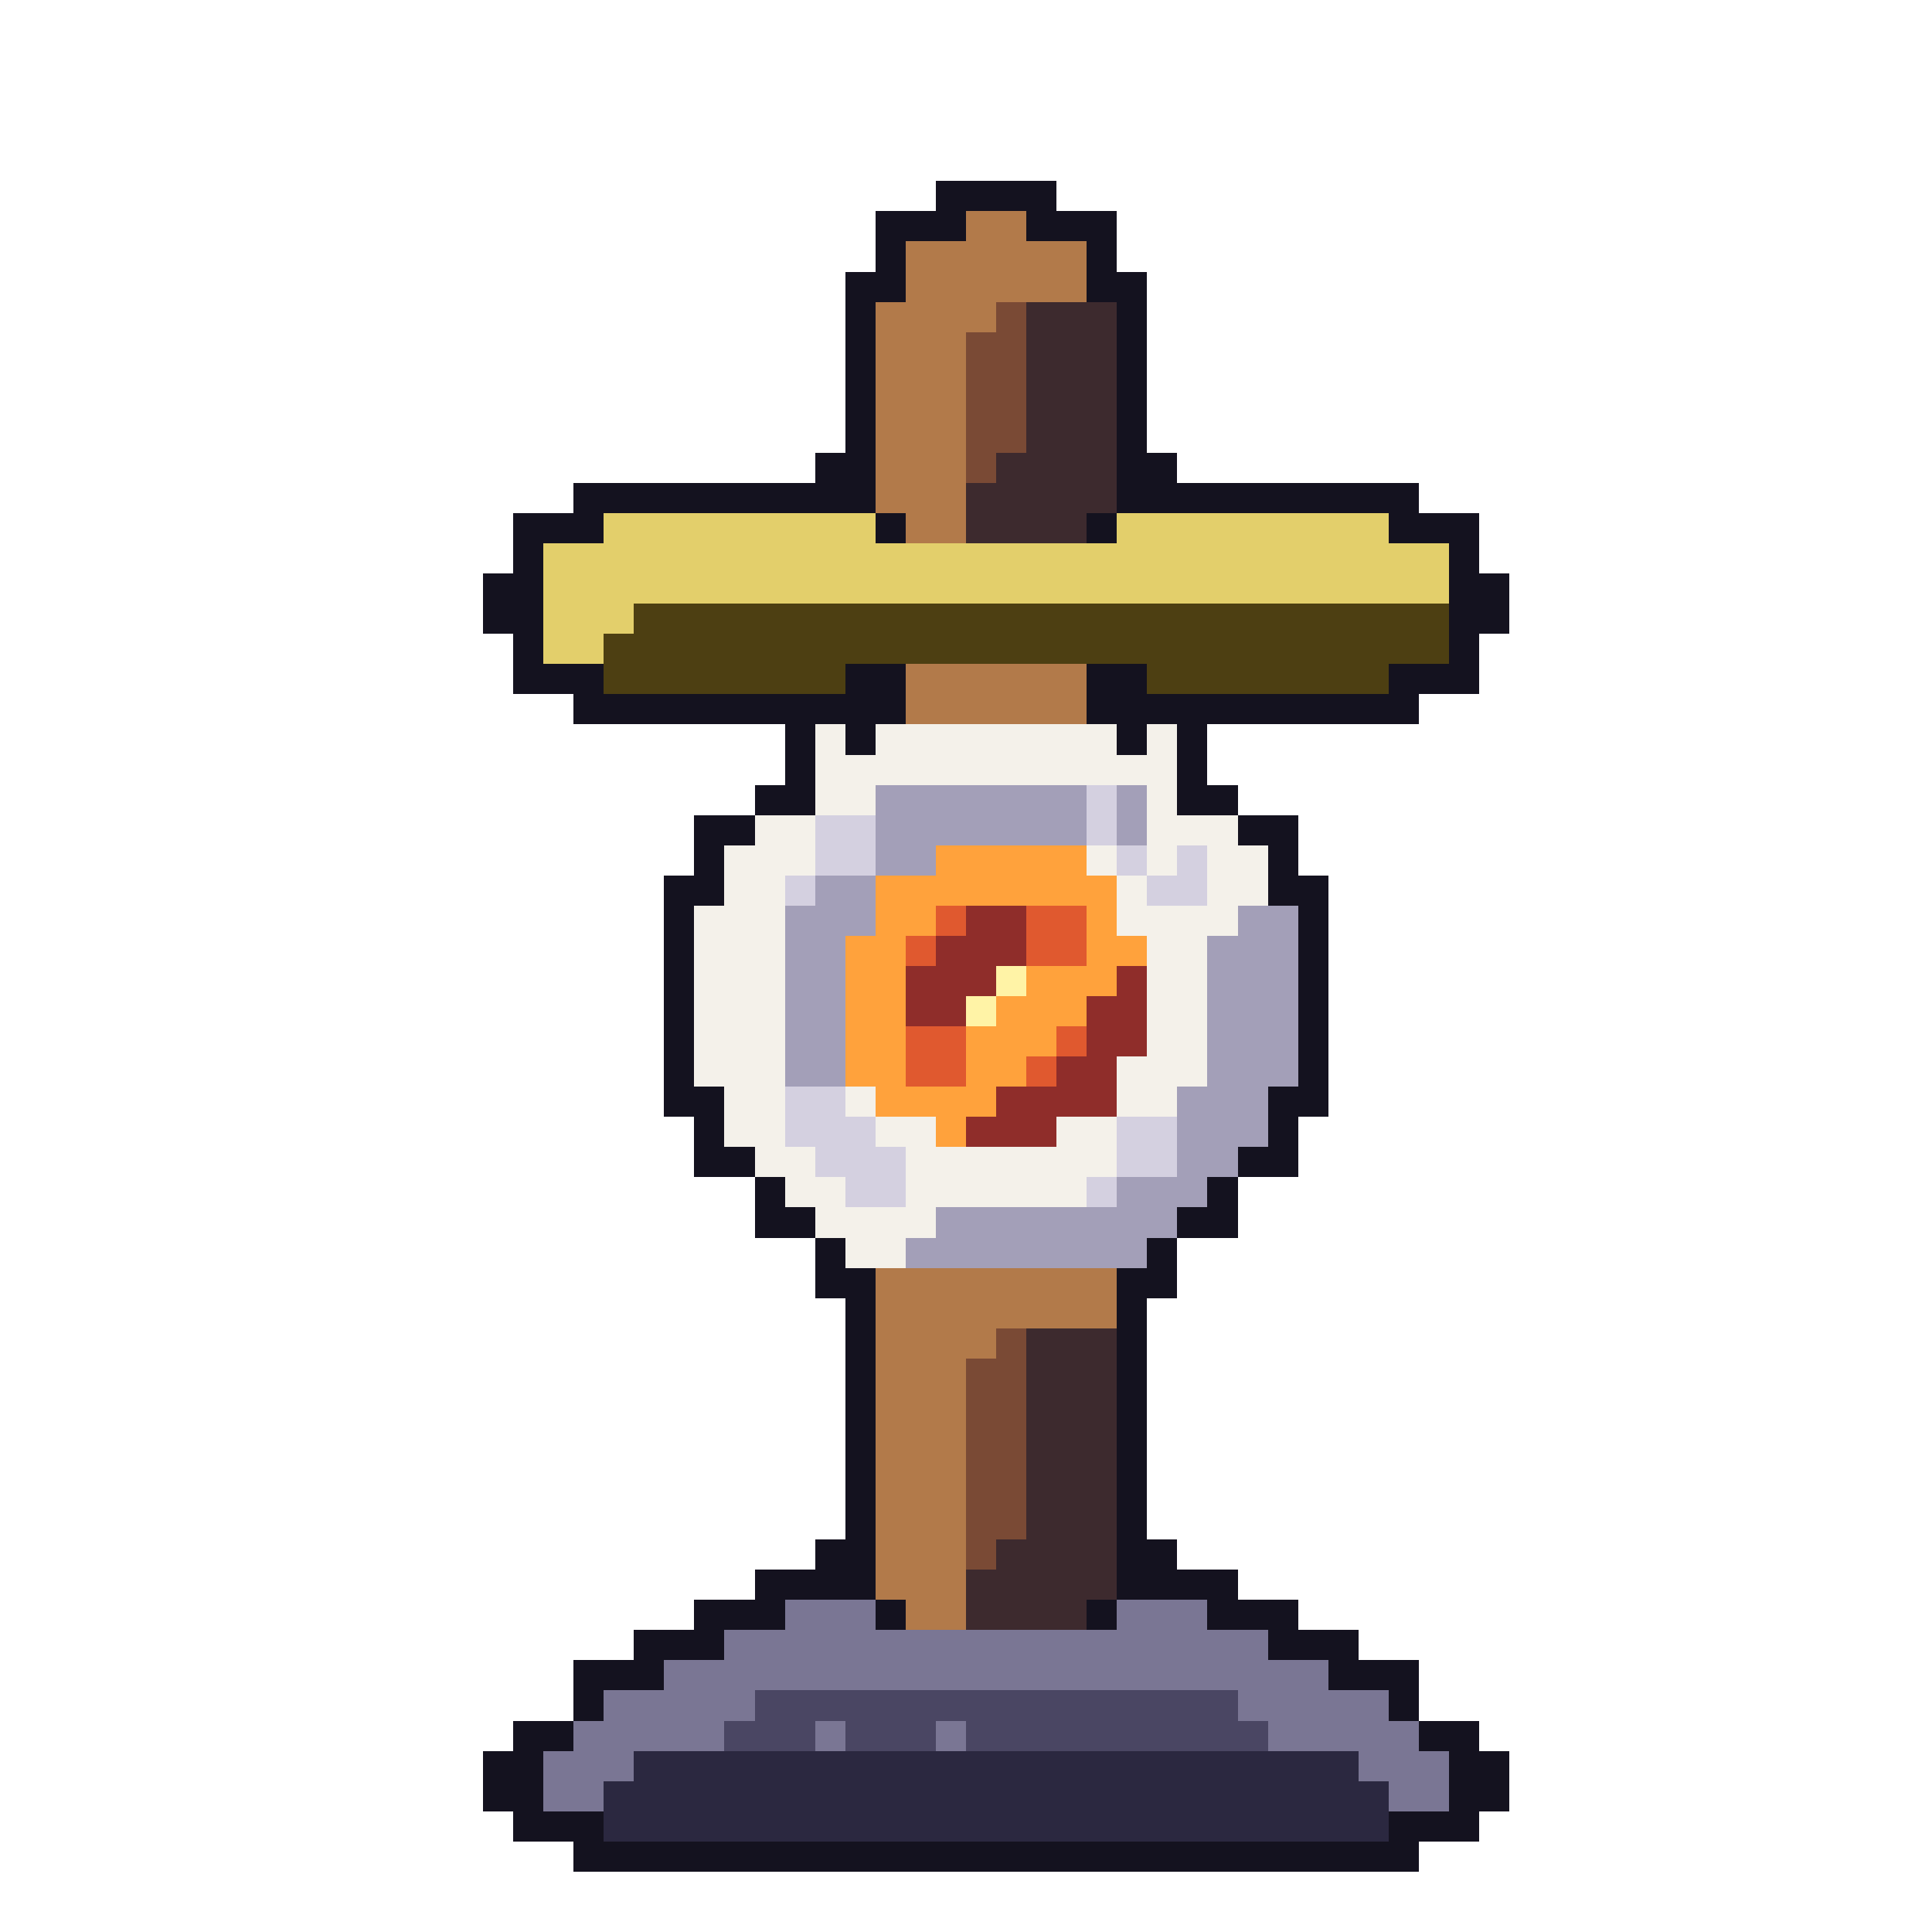
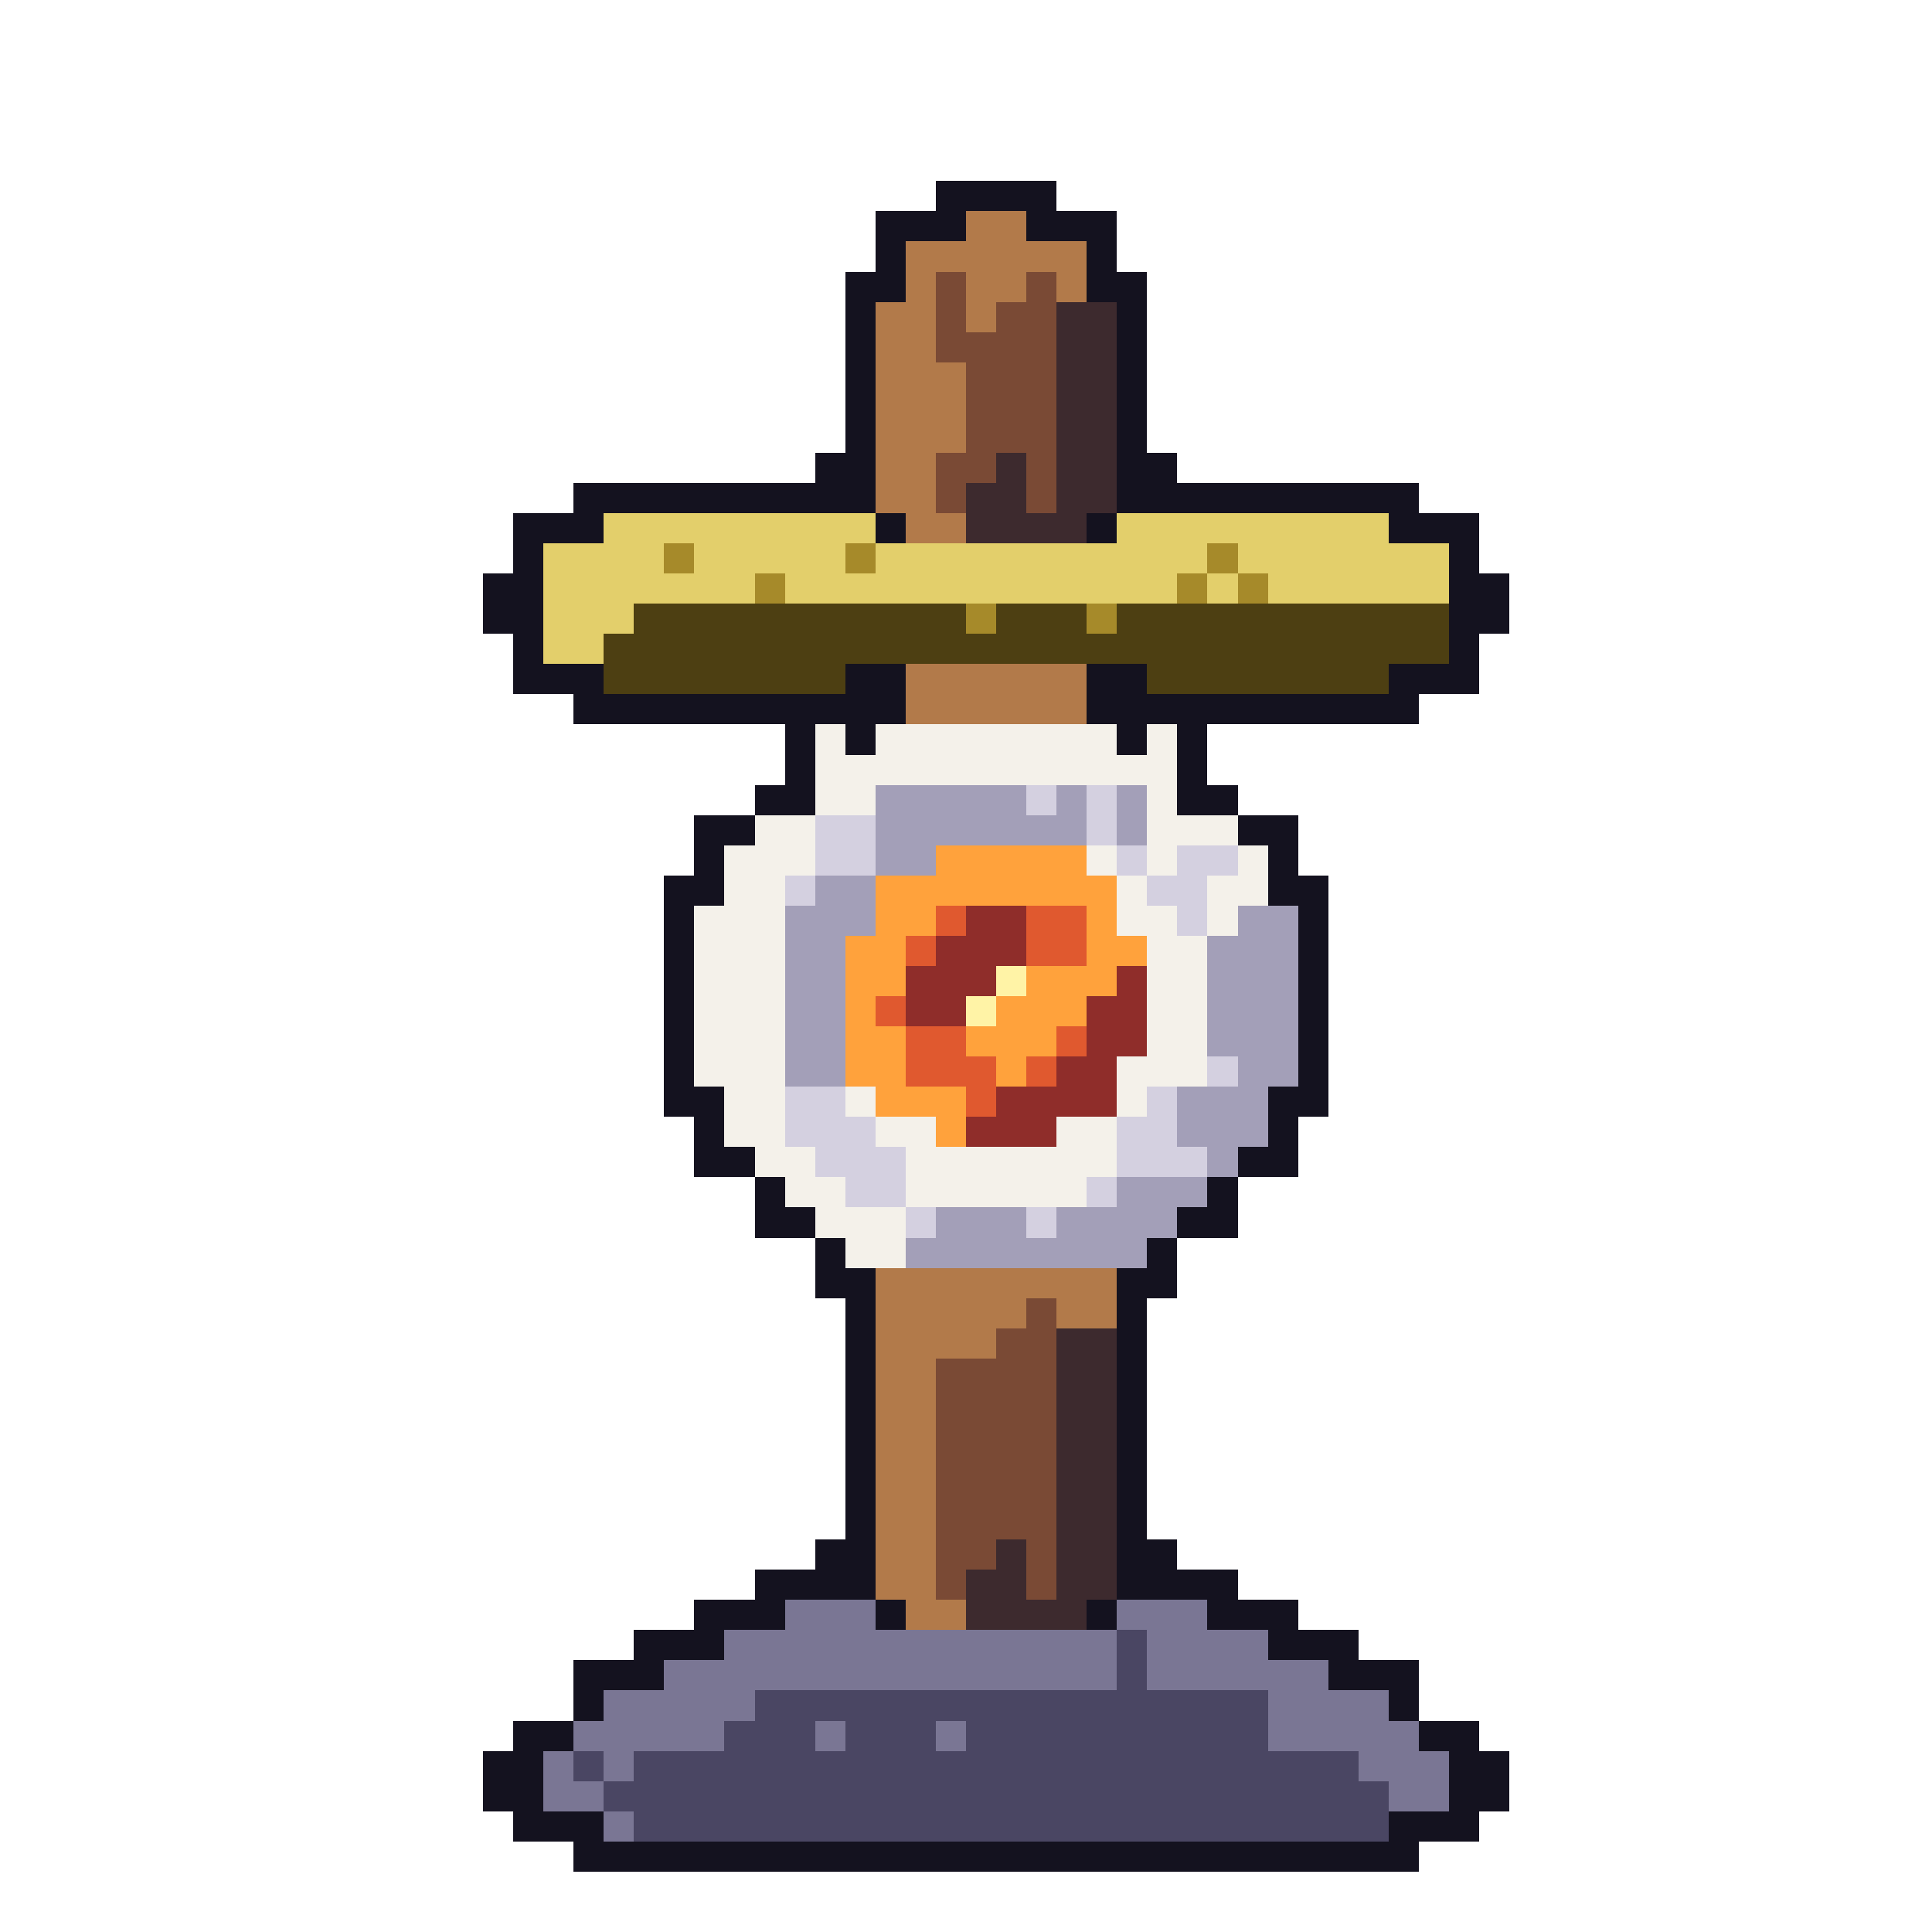
<svg xmlns="http://www.w3.org/2000/svg" width="64" height="64" viewBox="0 0 64 64" shape-rendering="crispEdges">
  <rect x="31" y="6" width="4" height="1" fill="#14121f" />
  <rect x="29" y="7" width="3" height="1" fill="#14121f" />
  <rect x="32" y="7" width="2" height="1" fill="#b27a4a" />
  <rect x="34" y="7" width="3" height="1" fill="#14121f" />
  <rect x="29" y="8" width="1" height="1" fill="#14121f" />
  <rect x="30" y="8" width="6" height="1" fill="#b27a4a" />
  <rect x="36" y="8" width="1" height="1" fill="#14121f" />
  <rect x="28" y="9" width="2" height="1" fill="#14121f" />
-   <rect x="30" y="9" width="6" height="1" fill="#b27a4a" />
+   <rect x="30" y="9" width="1" height="1" fill="#b27a4a" />
+   <rect x="31" y="9" width="1" height="1" fill="#7a4a35" />
+   <rect x="32" y="9" width="2" height="1" fill="#b27a4a" />
+   <rect x="34" y="9" width="1" height="1" fill="#7a4a35" />
+   <rect x="35" y="9" width="1" height="1" fill="#b27a4a" />
  <rect x="36" y="9" width="2" height="1" fill="#14121f" />
  <rect x="28" y="10" width="1" height="1" fill="#14121f" />
-   <rect x="29" y="10" width="4" height="1" fill="#b27a4a" />
-   <rect x="33" y="10" width="1" height="1" fill="#7a4a35" />
-   <rect x="34" y="10" width="3" height="1" fill="#3d2a2e" />
+   <rect x="29" y="10" width="2" height="1" fill="#b27a4a" />
+   <rect x="31" y="10" width="1" height="1" fill="#7a4a35" />
+   <rect x="32" y="10" width="1" height="1" fill="#b27a4a" />
+   <rect x="33" y="10" width="2" height="1" fill="#7a4a35" />
+   <rect x="35" y="10" width="2" height="1" fill="#3d2a2e" />
  <rect x="37" y="10" width="1" height="1" fill="#14121f" />
  <rect x="28" y="11" width="1" height="1" fill="#14121f" />
-   <rect x="29" y="11" width="3" height="1" fill="#b27a4a" />
-   <rect x="32" y="11" width="2" height="1" fill="#7a4a35" />
-   <rect x="34" y="11" width="3" height="1" fill="#3d2a2e" />
+   <rect x="29" y="11" width="2" height="1" fill="#b27a4a" />
+   <rect x="31" y="11" width="4" height="1" fill="#7a4a35" />
+   <rect x="35" y="11" width="2" height="1" fill="#3d2a2e" />
  <rect x="37" y="11" width="1" height="1" fill="#14121f" />
  <rect x="28" y="12" width="1" height="1" fill="#14121f" />
  <rect x="29" y="12" width="3" height="1" fill="#b27a4a" />
-   <rect x="32" y="12" width="2" height="1" fill="#7a4a35" />
-   <rect x="34" y="12" width="3" height="1" fill="#3d2a2e" />
+   <rect x="32" y="12" width="3" height="1" fill="#7a4a35" />
+   <rect x="35" y="12" width="2" height="1" fill="#3d2a2e" />
  <rect x="37" y="12" width="1" height="1" fill="#14121f" />
  <rect x="28" y="13" width="1" height="1" fill="#14121f" />
  <rect x="29" y="13" width="3" height="1" fill="#b27a4a" />
-   <rect x="32" y="13" width="2" height="1" fill="#7a4a35" />
-   <rect x="34" y="13" width="3" height="1" fill="#3d2a2e" />
+   <rect x="32" y="13" width="3" height="1" fill="#7a4a35" />
+   <rect x="35" y="13" width="2" height="1" fill="#3d2a2e" />
  <rect x="37" y="13" width="1" height="1" fill="#14121f" />
  <rect x="28" y="14" width="1" height="1" fill="#14121f" />
  <rect x="29" y="14" width="3" height="1" fill="#b27a4a" />
-   <rect x="32" y="14" width="2" height="1" fill="#7a4a35" />
-   <rect x="34" y="14" width="3" height="1" fill="#3d2a2e" />
+   <rect x="32" y="14" width="3" height="1" fill="#7a4a35" />
+   <rect x="35" y="14" width="2" height="1" fill="#3d2a2e" />
  <rect x="37" y="14" width="1" height="1" fill="#14121f" />
  <rect x="27" y="15" width="2" height="1" fill="#14121f" />
-   <rect x="29" y="15" width="3" height="1" fill="#b27a4a" />
-   <rect x="32" y="15" width="1" height="1" fill="#7a4a35" />
-   <rect x="33" y="15" width="4" height="1" fill="#3d2a2e" />
+   <rect x="29" y="15" width="2" height="1" fill="#b27a4a" />
+   <rect x="31" y="15" width="2" height="1" fill="#7a4a35" />
+   <rect x="33" y="15" width="1" height="1" fill="#3d2a2e" />
+   <rect x="34" y="15" width="1" height="1" fill="#7a4a35" />
+   <rect x="35" y="15" width="2" height="1" fill="#3d2a2e" />
  <rect x="37" y="15" width="2" height="1" fill="#14121f" />
  <rect x="19" y="16" width="10" height="1" fill="#14121f" />
-   <rect x="29" y="16" width="3" height="1" fill="#b27a4a" />
-   <rect x="32" y="16" width="5" height="1" fill="#3d2a2e" />
+   <rect x="29" y="16" width="2" height="1" fill="#b27a4a" />
+   <rect x="31" y="16" width="1" height="1" fill="#7a4a35" />
+   <rect x="32" y="16" width="2" height="1" fill="#3d2a2e" />
+   <rect x="34" y="16" width="1" height="1" fill="#7a4a35" />
+   <rect x="35" y="16" width="2" height="1" fill="#3d2a2e" />
  <rect x="37" y="16" width="10" height="1" fill="#14121f" />
  <rect x="17" y="17" width="3" height="1" fill="#14121f" />
  <rect x="20" y="17" width="9" height="1" fill="#e3cf6b" />
  <rect x="29" y="17" width="1" height="1" fill="#14121f" />
  <rect x="30" y="17" width="2" height="1" fill="#b27a4a" />
  <rect x="32" y="17" width="4" height="1" fill="#3d2a2e" />
  <rect x="36" y="17" width="1" height="1" fill="#14121f" />
  <rect x="37" y="17" width="9" height="1" fill="#e3cf6b" />
  <rect x="46" y="17" width="3" height="1" fill="#14121f" />
  <rect x="17" y="18" width="1" height="1" fill="#14121f" />
-   <rect x="18" y="18" width="30" height="1" fill="#e3cf6b" />
+   <rect x="18" y="18" width="4" height="1" fill="#e3cf6b" />
+   <rect x="22" y="18" width="1" height="1" fill="#a68a2a" />
+   <rect x="23" y="18" width="5" height="1" fill="#e3cf6b" />
+   <rect x="28" y="18" width="1" height="1" fill="#a68a2a" />
+   <rect x="29" y="18" width="11" height="1" fill="#e3cf6b" />
+   <rect x="40" y="18" width="1" height="1" fill="#a68a2a" />
+   <rect x="41" y="18" width="7" height="1" fill="#e3cf6b" />
  <rect x="48" y="18" width="1" height="1" fill="#14121f" />
  <rect x="16" y="19" width="2" height="1" fill="#14121f" />
-   <rect x="18" y="19" width="30" height="1" fill="#e3cf6b" />
+   <rect x="18" y="19" width="7" height="1" fill="#e3cf6b" />
+   <rect x="25" y="19" width="1" height="1" fill="#a68a2a" />
+   <rect x="26" y="19" width="13" height="1" fill="#e3cf6b" />
+   <rect x="39" y="19" width="1" height="1" fill="#a68a2a" />
+   <rect x="40" y="19" width="1" height="1" fill="#e3cf6b" />
+   <rect x="41" y="19" width="1" height="1" fill="#a68a2a" />
+   <rect x="42" y="19" width="6" height="1" fill="#e3cf6b" />
  <rect x="48" y="19" width="2" height="1" fill="#14121f" />
  <rect x="16" y="20" width="2" height="1" fill="#14121f" />
  <rect x="18" y="20" width="3" height="1" fill="#e3cf6b" />
-   <rect x="21" y="20" width="27" height="1" fill="#4d3f12" />
+   <rect x="21" y="20" width="11" height="1" fill="#4d3f12" />
+   <rect x="32" y="20" width="1" height="1" fill="#a68a2a" />
+   <rect x="33" y="20" width="3" height="1" fill="#4d3f12" />
+   <rect x="36" y="20" width="1" height="1" fill="#a68a2a" />
+   <rect x="37" y="20" width="11" height="1" fill="#4d3f12" />
  <rect x="48" y="20" width="2" height="1" fill="#14121f" />
  <rect x="17" y="21" width="1" height="1" fill="#14121f" />
  <rect x="18" y="21" width="2" height="1" fill="#e3cf6b" />
  <rect x="20" y="21" width="28" height="1" fill="#4d3f12" />
  <rect x="48" y="21" width="1" height="1" fill="#14121f" />
  <rect x="17" y="22" width="3" height="1" fill="#14121f" />
  <rect x="20" y="22" width="8" height="1" fill="#4d3f12" />
  <rect x="28" y="22" width="2" height="1" fill="#14121f" />
  <rect x="30" y="22" width="6" height="1" fill="#b27a4a" />
  <rect x="36" y="22" width="2" height="1" fill="#14121f" />
  <rect x="38" y="22" width="8" height="1" fill="#4d3f12" />
  <rect x="46" y="22" width="3" height="1" fill="#14121f" />
  <rect x="19" y="23" width="11" height="1" fill="#14121f" />
  <rect x="30" y="23" width="6" height="1" fill="#b27a4a" />
  <rect x="36" y="23" width="11" height="1" fill="#14121f" />
  <rect x="26" y="24" width="1" height="1" fill="#14121f" />
  <rect x="27" y="24" width="1" height="1" fill="#f4f1ea" />
  <rect x="28" y="24" width="1" height="1" fill="#14121f" />
  <rect x="29" y="24" width="8" height="1" fill="#f4f1ea" />
  <rect x="37" y="24" width="1" height="1" fill="#14121f" />
  <rect x="38" y="24" width="1" height="1" fill="#f4f1ea" />
  <rect x="39" y="24" width="1" height="1" fill="#14121f" />
  <rect x="26" y="25" width="1" height="1" fill="#14121f" />
  <rect x="27" y="25" width="12" height="1" fill="#f4f1ea" />
  <rect x="39" y="25" width="1" height="1" fill="#14121f" />
  <rect x="25" y="26" width="2" height="1" fill="#14121f" />
  <rect x="27" y="26" width="2" height="1" fill="#f4f1ea" />
-   <rect x="29" y="26" width="7" height="1" fill="#a39fb8" />
+   <rect x="29" y="26" width="5" height="1" fill="#a39fb8" />
+   <rect x="34" y="26" width="1" height="1" fill="#d4d0e0" />
+   <rect x="35" y="26" width="1" height="1" fill="#a39fb8" />
  <rect x="36" y="26" width="1" height="1" fill="#d4d0e0" />
  <rect x="37" y="26" width="1" height="1" fill="#a39fb8" />
  <rect x="38" y="26" width="1" height="1" fill="#f4f1ea" />
  <rect x="39" y="26" width="2" height="1" fill="#14121f" />
  <rect x="23" y="27" width="2" height="1" fill="#14121f" />
  <rect x="25" y="27" width="2" height="1" fill="#f4f1ea" />
  <rect x="27" y="27" width="2" height="1" fill="#d4d0e0" />
  <rect x="29" y="27" width="7" height="1" fill="#a39fb8" />
  <rect x="36" y="27" width="1" height="1" fill="#d4d0e0" />
  <rect x="37" y="27" width="1" height="1" fill="#a39fb8" />
  <rect x="38" y="27" width="3" height="1" fill="#f4f1ea" />
  <rect x="41" y="27" width="2" height="1" fill="#14121f" />
  <rect x="23" y="28" width="1" height="1" fill="#14121f" />
  <rect x="24" y="28" width="3" height="1" fill="#f4f1ea" />
  <rect x="27" y="28" width="2" height="1" fill="#d4d0e0" />
  <rect x="29" y="28" width="2" height="1" fill="#a39fb8" />
  <rect x="31" y="28" width="5" height="1" fill="#ffa23c" />
  <rect x="36" y="28" width="1" height="1" fill="#f4f1ea" />
  <rect x="37" y="28" width="1" height="1" fill="#d4d0e0" />
  <rect x="38" y="28" width="1" height="1" fill="#f4f1ea" />
-   <rect x="39" y="28" width="1" height="1" fill="#d4d0e0" />
-   <rect x="40" y="28" width="2" height="1" fill="#f4f1ea" />
+   <rect x="39" y="28" width="2" height="1" fill="#d4d0e0" />
+   <rect x="41" y="28" width="1" height="1" fill="#f4f1ea" />
  <rect x="42" y="28" width="1" height="1" fill="#14121f" />
  <rect x="22" y="29" width="2" height="1" fill="#14121f" />
  <rect x="24" y="29" width="2" height="1" fill="#f4f1ea" />
  <rect x="26" y="29" width="1" height="1" fill="#d4d0e0" />
  <rect x="27" y="29" width="2" height="1" fill="#a39fb8" />
  <rect x="29" y="29" width="8" height="1" fill="#ffa23c" />
  <rect x="37" y="29" width="1" height="1" fill="#f4f1ea" />
  <rect x="38" y="29" width="2" height="1" fill="#d4d0e0" />
  <rect x="40" y="29" width="2" height="1" fill="#f4f1ea" />
  <rect x="42" y="29" width="2" height="1" fill="#14121f" />
  <rect x="22" y="30" width="1" height="1" fill="#14121f" />
  <rect x="23" y="30" width="3" height="1" fill="#f4f1ea" />
  <rect x="26" y="30" width="3" height="1" fill="#a39fb8" />
  <rect x="29" y="30" width="2" height="1" fill="#ffa23c" />
  <rect x="31" y="30" width="1" height="1" fill="#e0592f" />
  <rect x="32" y="30" width="2" height="1" fill="#8f2d2a" />
  <rect x="34" y="30" width="2" height="1" fill="#e0592f" />
  <rect x="36" y="30" width="1" height="1" fill="#ffa23c" />
-   <rect x="37" y="30" width="4" height="1" fill="#f4f1ea" />
+   <rect x="37" y="30" width="2" height="1" fill="#f4f1ea" />
+   <rect x="39" y="30" width="1" height="1" fill="#d4d0e0" />
+   <rect x="40" y="30" width="1" height="1" fill="#f4f1ea" />
  <rect x="41" y="30" width="2" height="1" fill="#a39fb8" />
  <rect x="43" y="30" width="1" height="1" fill="#14121f" />
  <rect x="22" y="31" width="1" height="1" fill="#14121f" />
  <rect x="23" y="31" width="3" height="1" fill="#f4f1ea" />
  <rect x="26" y="31" width="2" height="1" fill="#a39fb8" />
  <rect x="28" y="31" width="2" height="1" fill="#ffa23c" />
  <rect x="30" y="31" width="1" height="1" fill="#e0592f" />
  <rect x="31" y="31" width="3" height="1" fill="#8f2d2a" />
  <rect x="34" y="31" width="2" height="1" fill="#e0592f" />
  <rect x="36" y="31" width="2" height="1" fill="#ffa23c" />
  <rect x="38" y="31" width="2" height="1" fill="#f4f1ea" />
  <rect x="40" y="31" width="3" height="1" fill="#a39fb8" />
  <rect x="43" y="31" width="1" height="1" fill="#14121f" />
  <rect x="22" y="32" width="1" height="1" fill="#14121f" />
  <rect x="23" y="32" width="3" height="1" fill="#f4f1ea" />
  <rect x="26" y="32" width="2" height="1" fill="#a39fb8" />
  <rect x="28" y="32" width="2" height="1" fill="#ffa23c" />
  <rect x="30" y="32" width="3" height="1" fill="#8f2d2a" />
  <rect x="33" y="32" width="1" height="1" fill="#fff3a6" />
  <rect x="34" y="32" width="3" height="1" fill="#ffa23c" />
  <rect x="37" y="32" width="1" height="1" fill="#8f2d2a" />
  <rect x="38" y="32" width="2" height="1" fill="#f4f1ea" />
  <rect x="40" y="32" width="3" height="1" fill="#a39fb8" />
  <rect x="43" y="32" width="1" height="1" fill="#14121f" />
  <rect x="22" y="33" width="1" height="1" fill="#14121f" />
  <rect x="23" y="33" width="3" height="1" fill="#f4f1ea" />
  <rect x="26" y="33" width="2" height="1" fill="#a39fb8" />
-   <rect x="28" y="33" width="2" height="1" fill="#ffa23c" />
+   <rect x="28" y="33" width="1" height="1" fill="#ffa23c" />
+   <rect x="29" y="33" width="1" height="1" fill="#e0592f" />
  <rect x="30" y="33" width="2" height="1" fill="#8f2d2a" />
  <rect x="32" y="33" width="1" height="1" fill="#fff3a6" />
  <rect x="33" y="33" width="3" height="1" fill="#ffa23c" />
  <rect x="36" y="33" width="2" height="1" fill="#8f2d2a" />
  <rect x="38" y="33" width="2" height="1" fill="#f4f1ea" />
  <rect x="40" y="33" width="3" height="1" fill="#a39fb8" />
  <rect x="43" y="33" width="1" height="1" fill="#14121f" />
  <rect x="22" y="34" width="1" height="1" fill="#14121f" />
  <rect x="23" y="34" width="3" height="1" fill="#f4f1ea" />
  <rect x="26" y="34" width="2" height="1" fill="#a39fb8" />
  <rect x="28" y="34" width="2" height="1" fill="#ffa23c" />
  <rect x="30" y="34" width="2" height="1" fill="#e0592f" />
  <rect x="32" y="34" width="3" height="1" fill="#ffa23c" />
  <rect x="35" y="34" width="1" height="1" fill="#e0592f" />
  <rect x="36" y="34" width="2" height="1" fill="#8f2d2a" />
  <rect x="38" y="34" width="2" height="1" fill="#f4f1ea" />
  <rect x="40" y="34" width="3" height="1" fill="#a39fb8" />
  <rect x="43" y="34" width="1" height="1" fill="#14121f" />
  <rect x="22" y="35" width="1" height="1" fill="#14121f" />
  <rect x="23" y="35" width="3" height="1" fill="#f4f1ea" />
  <rect x="26" y="35" width="2" height="1" fill="#a39fb8" />
  <rect x="28" y="35" width="2" height="1" fill="#ffa23c" />
-   <rect x="30" y="35" width="2" height="1" fill="#e0592f" />
-   <rect x="32" y="35" width="2" height="1" fill="#ffa23c" />
+   <rect x="30" y="35" width="3" height="1" fill="#e0592f" />
+   <rect x="33" y="35" width="1" height="1" fill="#ffa23c" />
  <rect x="34" y="35" width="1" height="1" fill="#e0592f" />
  <rect x="35" y="35" width="2" height="1" fill="#8f2d2a" />
  <rect x="37" y="35" width="3" height="1" fill="#f4f1ea" />
-   <rect x="40" y="35" width="3" height="1" fill="#a39fb8" />
+   <rect x="40" y="35" width="1" height="1" fill="#d4d0e0" />
+   <rect x="41" y="35" width="2" height="1" fill="#a39fb8" />
  <rect x="43" y="35" width="1" height="1" fill="#14121f" />
  <rect x="22" y="36" width="2" height="1" fill="#14121f" />
  <rect x="24" y="36" width="2" height="1" fill="#f4f1ea" />
  <rect x="26" y="36" width="2" height="1" fill="#d4d0e0" />
  <rect x="28" y="36" width="1" height="1" fill="#f4f1ea" />
-   <rect x="29" y="36" width="4" height="1" fill="#ffa23c" />
+   <rect x="29" y="36" width="3" height="1" fill="#ffa23c" />
+   <rect x="32" y="36" width="1" height="1" fill="#e0592f" />
  <rect x="33" y="36" width="4" height="1" fill="#8f2d2a" />
-   <rect x="37" y="36" width="2" height="1" fill="#f4f1ea" />
+   <rect x="37" y="36" width="1" height="1" fill="#f4f1ea" />
+   <rect x="38" y="36" width="1" height="1" fill="#d4d0e0" />
  <rect x="39" y="36" width="3" height="1" fill="#a39fb8" />
  <rect x="42" y="36" width="2" height="1" fill="#14121f" />
  <rect x="23" y="37" width="1" height="1" fill="#14121f" />
  <rect x="24" y="37" width="2" height="1" fill="#f4f1ea" />
  <rect x="26" y="37" width="3" height="1" fill="#d4d0e0" />
  <rect x="29" y="37" width="2" height="1" fill="#f4f1ea" />
  <rect x="31" y="37" width="1" height="1" fill="#ffa23c" />
  <rect x="32" y="37" width="3" height="1" fill="#8f2d2a" />
  <rect x="35" y="37" width="2" height="1" fill="#f4f1ea" />
  <rect x="37" y="37" width="2" height="1" fill="#d4d0e0" />
  <rect x="39" y="37" width="3" height="1" fill="#a39fb8" />
  <rect x="42" y="37" width="1" height="1" fill="#14121f" />
  <rect x="23" y="38" width="2" height="1" fill="#14121f" />
  <rect x="25" y="38" width="2" height="1" fill="#f4f1ea" />
  <rect x="27" y="38" width="3" height="1" fill="#d4d0e0" />
  <rect x="30" y="38" width="7" height="1" fill="#f4f1ea" />
-   <rect x="37" y="38" width="2" height="1" fill="#d4d0e0" />
-   <rect x="39" y="38" width="2" height="1" fill="#a39fb8" />
+   <rect x="37" y="38" width="3" height="1" fill="#d4d0e0" />
+   <rect x="40" y="38" width="1" height="1" fill="#a39fb8" />
  <rect x="41" y="38" width="2" height="1" fill="#14121f" />
  <rect x="25" y="39" width="1" height="1" fill="#14121f" />
  <rect x="26" y="39" width="2" height="1" fill="#f4f1ea" />
  <rect x="28" y="39" width="2" height="1" fill="#d4d0e0" />
  <rect x="30" y="39" width="6" height="1" fill="#f4f1ea" />
  <rect x="36" y="39" width="1" height="1" fill="#d4d0e0" />
  <rect x="37" y="39" width="3" height="1" fill="#a39fb8" />
  <rect x="40" y="39" width="1" height="1" fill="#14121f" />
  <rect x="25" y="40" width="2" height="1" fill="#14121f" />
-   <rect x="27" y="40" width="4" height="1" fill="#f4f1ea" />
-   <rect x="31" y="40" width="8" height="1" fill="#a39fb8" />
+   <rect x="27" y="40" width="3" height="1" fill="#f4f1ea" />
+   <rect x="30" y="40" width="1" height="1" fill="#d4d0e0" />
+   <rect x="31" y="40" width="3" height="1" fill="#a39fb8" />
+   <rect x="34" y="40" width="1" height="1" fill="#d4d0e0" />
+   <rect x="35" y="40" width="4" height="1" fill="#a39fb8" />
  <rect x="39" y="40" width="2" height="1" fill="#14121f" />
  <rect x="27" y="41" width="1" height="1" fill="#14121f" />
  <rect x="28" y="41" width="2" height="1" fill="#f4f1ea" />
  <rect x="30" y="41" width="8" height="1" fill="#a39fb8" />
  <rect x="38" y="41" width="1" height="1" fill="#14121f" />
  <rect x="27" y="42" width="2" height="1" fill="#14121f" />
  <rect x="29" y="42" width="8" height="1" fill="#b27a4a" />
  <rect x="37" y="42" width="2" height="1" fill="#14121f" />
  <rect x="28" y="43" width="1" height="1" fill="#14121f" />
-   <rect x="29" y="43" width="8" height="1" fill="#b27a4a" />
+   <rect x="29" y="43" width="5" height="1" fill="#b27a4a" />
+   <rect x="34" y="43" width="1" height="1" fill="#7a4a35" />
+   <rect x="35" y="43" width="2" height="1" fill="#b27a4a" />
  <rect x="37" y="43" width="1" height="1" fill="#14121f" />
  <rect x="28" y="44" width="1" height="1" fill="#14121f" />
  <rect x="29" y="44" width="4" height="1" fill="#b27a4a" />
-   <rect x="33" y="44" width="1" height="1" fill="#7a4a35" />
-   <rect x="34" y="44" width="3" height="1" fill="#3d2a2e" />
+   <rect x="33" y="44" width="2" height="1" fill="#7a4a35" />
+   <rect x="35" y="44" width="2" height="1" fill="#3d2a2e" />
  <rect x="37" y="44" width="1" height="1" fill="#14121f" />
  <rect x="28" y="45" width="1" height="1" fill="#14121f" />
-   <rect x="29" y="45" width="3" height="1" fill="#b27a4a" />
-   <rect x="32" y="45" width="2" height="1" fill="#7a4a35" />
-   <rect x="34" y="45" width="3" height="1" fill="#3d2a2e" />
+   <rect x="29" y="45" width="2" height="1" fill="#b27a4a" />
+   <rect x="31" y="45" width="4" height="1" fill="#7a4a35" />
+   <rect x="35" y="45" width="2" height="1" fill="#3d2a2e" />
  <rect x="37" y="45" width="1" height="1" fill="#14121f" />
  <rect x="28" y="46" width="1" height="1" fill="#14121f" />
-   <rect x="29" y="46" width="3" height="1" fill="#b27a4a" />
-   <rect x="32" y="46" width="2" height="1" fill="#7a4a35" />
-   <rect x="34" y="46" width="3" height="1" fill="#3d2a2e" />
+   <rect x="29" y="46" width="2" height="1" fill="#b27a4a" />
+   <rect x="31" y="46" width="4" height="1" fill="#7a4a35" />
+   <rect x="35" y="46" width="2" height="1" fill="#3d2a2e" />
  <rect x="37" y="46" width="1" height="1" fill="#14121f" />
  <rect x="28" y="47" width="1" height="1" fill="#14121f" />
-   <rect x="29" y="47" width="3" height="1" fill="#b27a4a" />
-   <rect x="32" y="47" width="2" height="1" fill="#7a4a35" />
-   <rect x="34" y="47" width="3" height="1" fill="#3d2a2e" />
+   <rect x="29" y="47" width="2" height="1" fill="#b27a4a" />
+   <rect x="31" y="47" width="4" height="1" fill="#7a4a35" />
+   <rect x="35" y="47" width="2" height="1" fill="#3d2a2e" />
  <rect x="37" y="47" width="1" height="1" fill="#14121f" />
  <rect x="28" y="48" width="1" height="1" fill="#14121f" />
-   <rect x="29" y="48" width="3" height="1" fill="#b27a4a" />
-   <rect x="32" y="48" width="2" height="1" fill="#7a4a35" />
-   <rect x="34" y="48" width="3" height="1" fill="#3d2a2e" />
+   <rect x="29" y="48" width="2" height="1" fill="#b27a4a" />
+   <rect x="31" y="48" width="4" height="1" fill="#7a4a35" />
+   <rect x="35" y="48" width="2" height="1" fill="#3d2a2e" />
  <rect x="37" y="48" width="1" height="1" fill="#14121f" />
  <rect x="28" y="49" width="1" height="1" fill="#14121f" />
-   <rect x="29" y="49" width="3" height="1" fill="#b27a4a" />
-   <rect x="32" y="49" width="2" height="1" fill="#7a4a35" />
-   <rect x="34" y="49" width="3" height="1" fill="#3d2a2e" />
+   <rect x="29" y="49" width="2" height="1" fill="#b27a4a" />
+   <rect x="31" y="49" width="4" height="1" fill="#7a4a35" />
+   <rect x="35" y="49" width="2" height="1" fill="#3d2a2e" />
  <rect x="37" y="49" width="1" height="1" fill="#14121f" />
  <rect x="28" y="50" width="1" height="1" fill="#14121f" />
-   <rect x="29" y="50" width="3" height="1" fill="#b27a4a" />
-   <rect x="32" y="50" width="2" height="1" fill="#7a4a35" />
-   <rect x="34" y="50" width="3" height="1" fill="#3d2a2e" />
+   <rect x="29" y="50" width="2" height="1" fill="#b27a4a" />
+   <rect x="31" y="50" width="4" height="1" fill="#7a4a35" />
+   <rect x="35" y="50" width="2" height="1" fill="#3d2a2e" />
  <rect x="37" y="50" width="1" height="1" fill="#14121f" />
  <rect x="27" y="51" width="2" height="1" fill="#14121f" />
-   <rect x="29" y="51" width="3" height="1" fill="#b27a4a" />
-   <rect x="32" y="51" width="1" height="1" fill="#7a4a35" />
-   <rect x="33" y="51" width="4" height="1" fill="#3d2a2e" />
+   <rect x="29" y="51" width="2" height="1" fill="#b27a4a" />
+   <rect x="31" y="51" width="2" height="1" fill="#7a4a35" />
+   <rect x="33" y="51" width="1" height="1" fill="#3d2a2e" />
+   <rect x="34" y="51" width="1" height="1" fill="#7a4a35" />
+   <rect x="35" y="51" width="2" height="1" fill="#3d2a2e" />
  <rect x="37" y="51" width="2" height="1" fill="#14121f" />
  <rect x="25" y="52" width="4" height="1" fill="#14121f" />
-   <rect x="29" y="52" width="3" height="1" fill="#b27a4a" />
-   <rect x="32" y="52" width="5" height="1" fill="#3d2a2e" />
+   <rect x="29" y="52" width="2" height="1" fill="#b27a4a" />
+   <rect x="31" y="52" width="1" height="1" fill="#7a4a35" />
+   <rect x="32" y="52" width="2" height="1" fill="#3d2a2e" />
+   <rect x="34" y="52" width="1" height="1" fill="#7a4a35" />
+   <rect x="35" y="52" width="2" height="1" fill="#3d2a2e" />
  <rect x="37" y="52" width="4" height="1" fill="#14121f" />
  <rect x="23" y="53" width="3" height="1" fill="#14121f" />
  <rect x="26" y="53" width="3" height="1" fill="#7a7694" />
  <rect x="29" y="53" width="1" height="1" fill="#14121f" />
  <rect x="30" y="53" width="2" height="1" fill="#b27a4a" />
  <rect x="32" y="53" width="4" height="1" fill="#3d2a2e" />
  <rect x="36" y="53" width="1" height="1" fill="#14121f" />
  <rect x="37" y="53" width="3" height="1" fill="#7a7694" />
  <rect x="40" y="53" width="3" height="1" fill="#14121f" />
  <rect x="21" y="54" width="3" height="1" fill="#14121f" />
-   <rect x="24" y="54" width="18" height="1" fill="#7a7694" />
+   <rect x="24" y="54" width="13" height="1" fill="#7a7694" />
+   <rect x="37" y="54" width="1" height="1" fill="#4a4663" />
+   <rect x="38" y="54" width="4" height="1" fill="#7a7694" />
  <rect x="42" y="54" width="3" height="1" fill="#14121f" />
  <rect x="19" y="55" width="3" height="1" fill="#14121f" />
-   <rect x="22" y="55" width="22" height="1" fill="#7a7694" />
+   <rect x="22" y="55" width="15" height="1" fill="#7a7694" />
+   <rect x="37" y="55" width="1" height="1" fill="#4a4663" />
+   <rect x="38" y="55" width="6" height="1" fill="#7a7694" />
  <rect x="44" y="55" width="3" height="1" fill="#14121f" />
  <rect x="19" y="56" width="1" height="1" fill="#14121f" />
  <rect x="20" y="56" width="5" height="1" fill="#7a7694" />
-   <rect x="25" y="56" width="16" height="1" fill="#4a4663" />
-   <rect x="41" y="56" width="5" height="1" fill="#7a7694" />
+   <rect x="25" y="56" width="17" height="1" fill="#4a4663" />
+   <rect x="42" y="56" width="4" height="1" fill="#7a7694" />
  <rect x="46" y="56" width="1" height="1" fill="#14121f" />
  <rect x="17" y="57" width="2" height="1" fill="#14121f" />
  <rect x="19" y="57" width="5" height="1" fill="#7a7694" />
  <rect x="24" y="57" width="3" height="1" fill="#4a4663" />
  <rect x="27" y="57" width="1" height="1" fill="#7a7694" />
  <rect x="28" y="57" width="3" height="1" fill="#4a4663" />
  <rect x="31" y="57" width="1" height="1" fill="#7a7694" />
  <rect x="32" y="57" width="10" height="1" fill="#4a4663" />
  <rect x="42" y="57" width="5" height="1" fill="#7a7694" />
  <rect x="47" y="57" width="2" height="1" fill="#14121f" />
  <rect x="16" y="58" width="2" height="1" fill="#14121f" />
-   <rect x="18" y="58" width="3" height="1" fill="#7a7694" />
-   <rect x="21" y="58" width="24" height="1" fill="#2b2840" />
+   <rect x="18" y="58" width="1" height="1" fill="#7a7694" />
+   <rect x="19" y="58" width="1" height="1" fill="#4a4663" />
+   <rect x="20" y="58" width="1" height="1" fill="#7a7694" />
+   <rect x="21" y="58" width="24" height="1" fill="#4a4663" />
  <rect x="45" y="58" width="3" height="1" fill="#7a7694" />
  <rect x="48" y="58" width="2" height="1" fill="#14121f" />
  <rect x="16" y="59" width="2" height="1" fill="#14121f" />
  <rect x="18" y="59" width="2" height="1" fill="#7a7694" />
-   <rect x="20" y="59" width="26" height="1" fill="#2b2840" />
+   <rect x="20" y="59" width="26" height="1" fill="#4a4663" />
  <rect x="46" y="59" width="2" height="1" fill="#7a7694" />
  <rect x="48" y="59" width="2" height="1" fill="#14121f" />
  <rect x="17" y="60" width="3" height="1" fill="#14121f" />
-   <rect x="20" y="60" width="26" height="1" fill="#2b2840" />
+   <rect x="20" y="60" width="1" height="1" fill="#7a7694" />
+   <rect x="21" y="60" width="25" height="1" fill="#4a4663" />
  <rect x="46" y="60" width="3" height="1" fill="#14121f" />
  <rect x="19" y="61" width="28" height="1" fill="#14121f" />
</svg>
